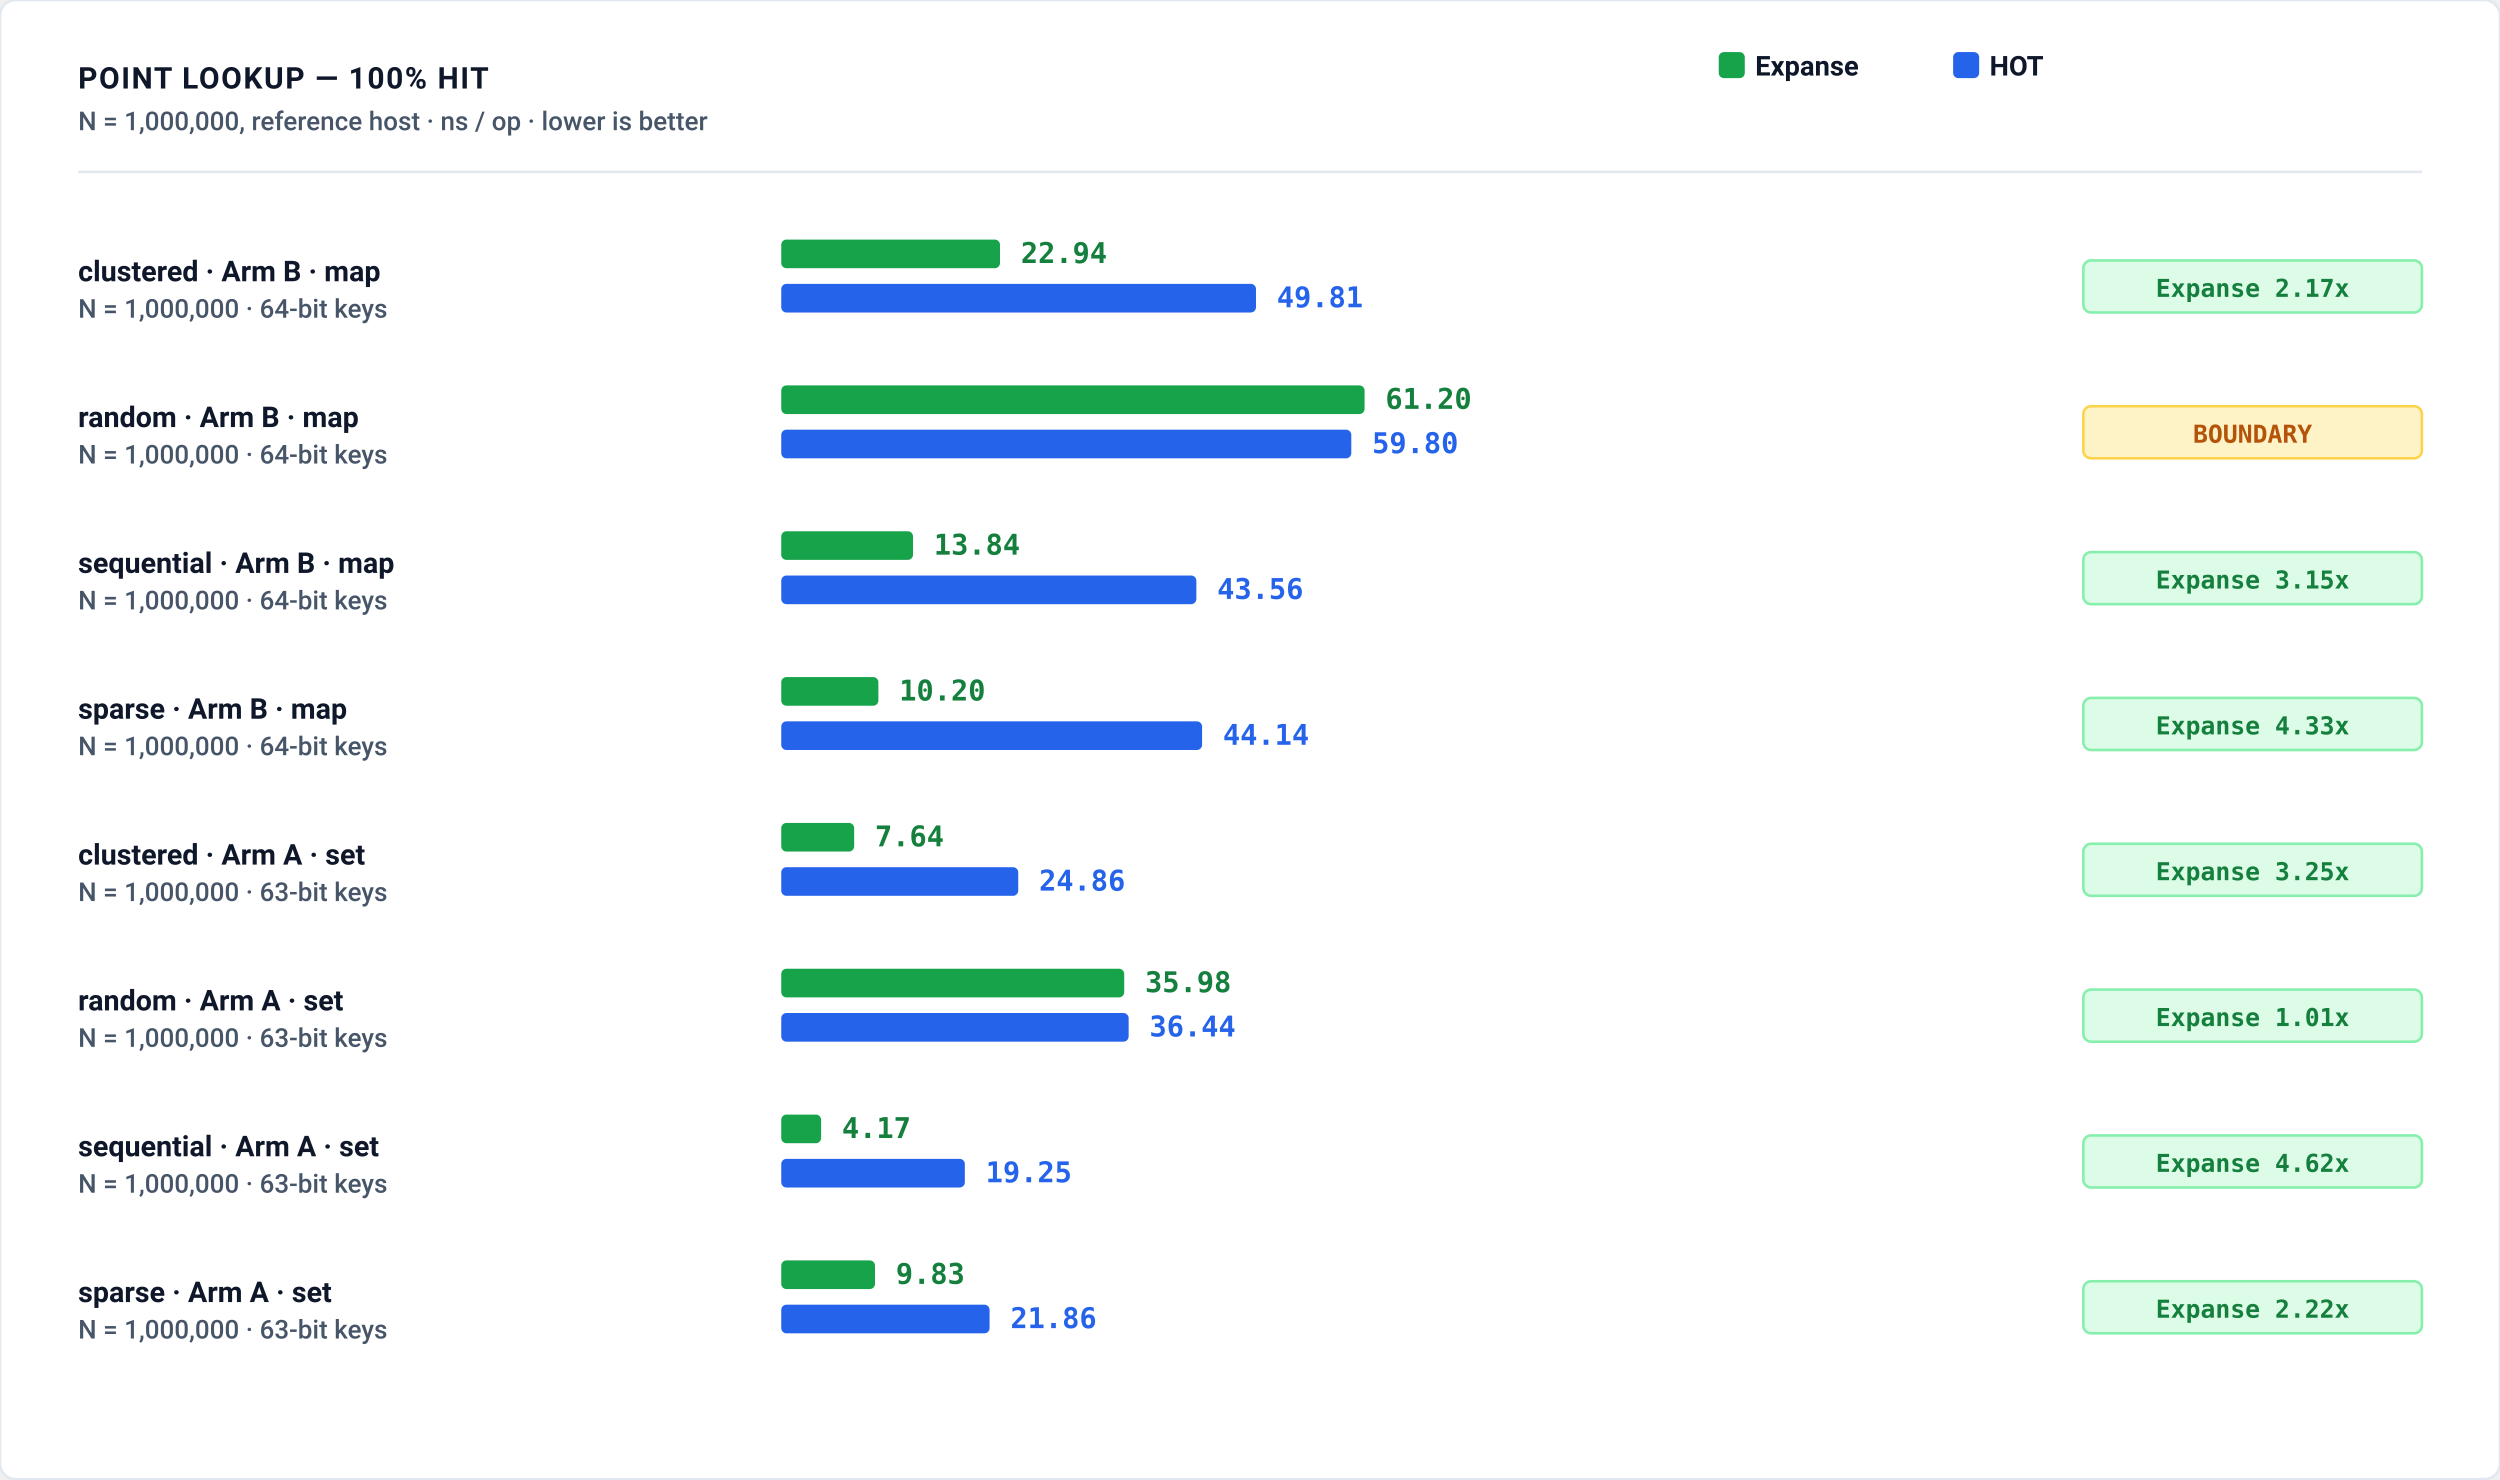
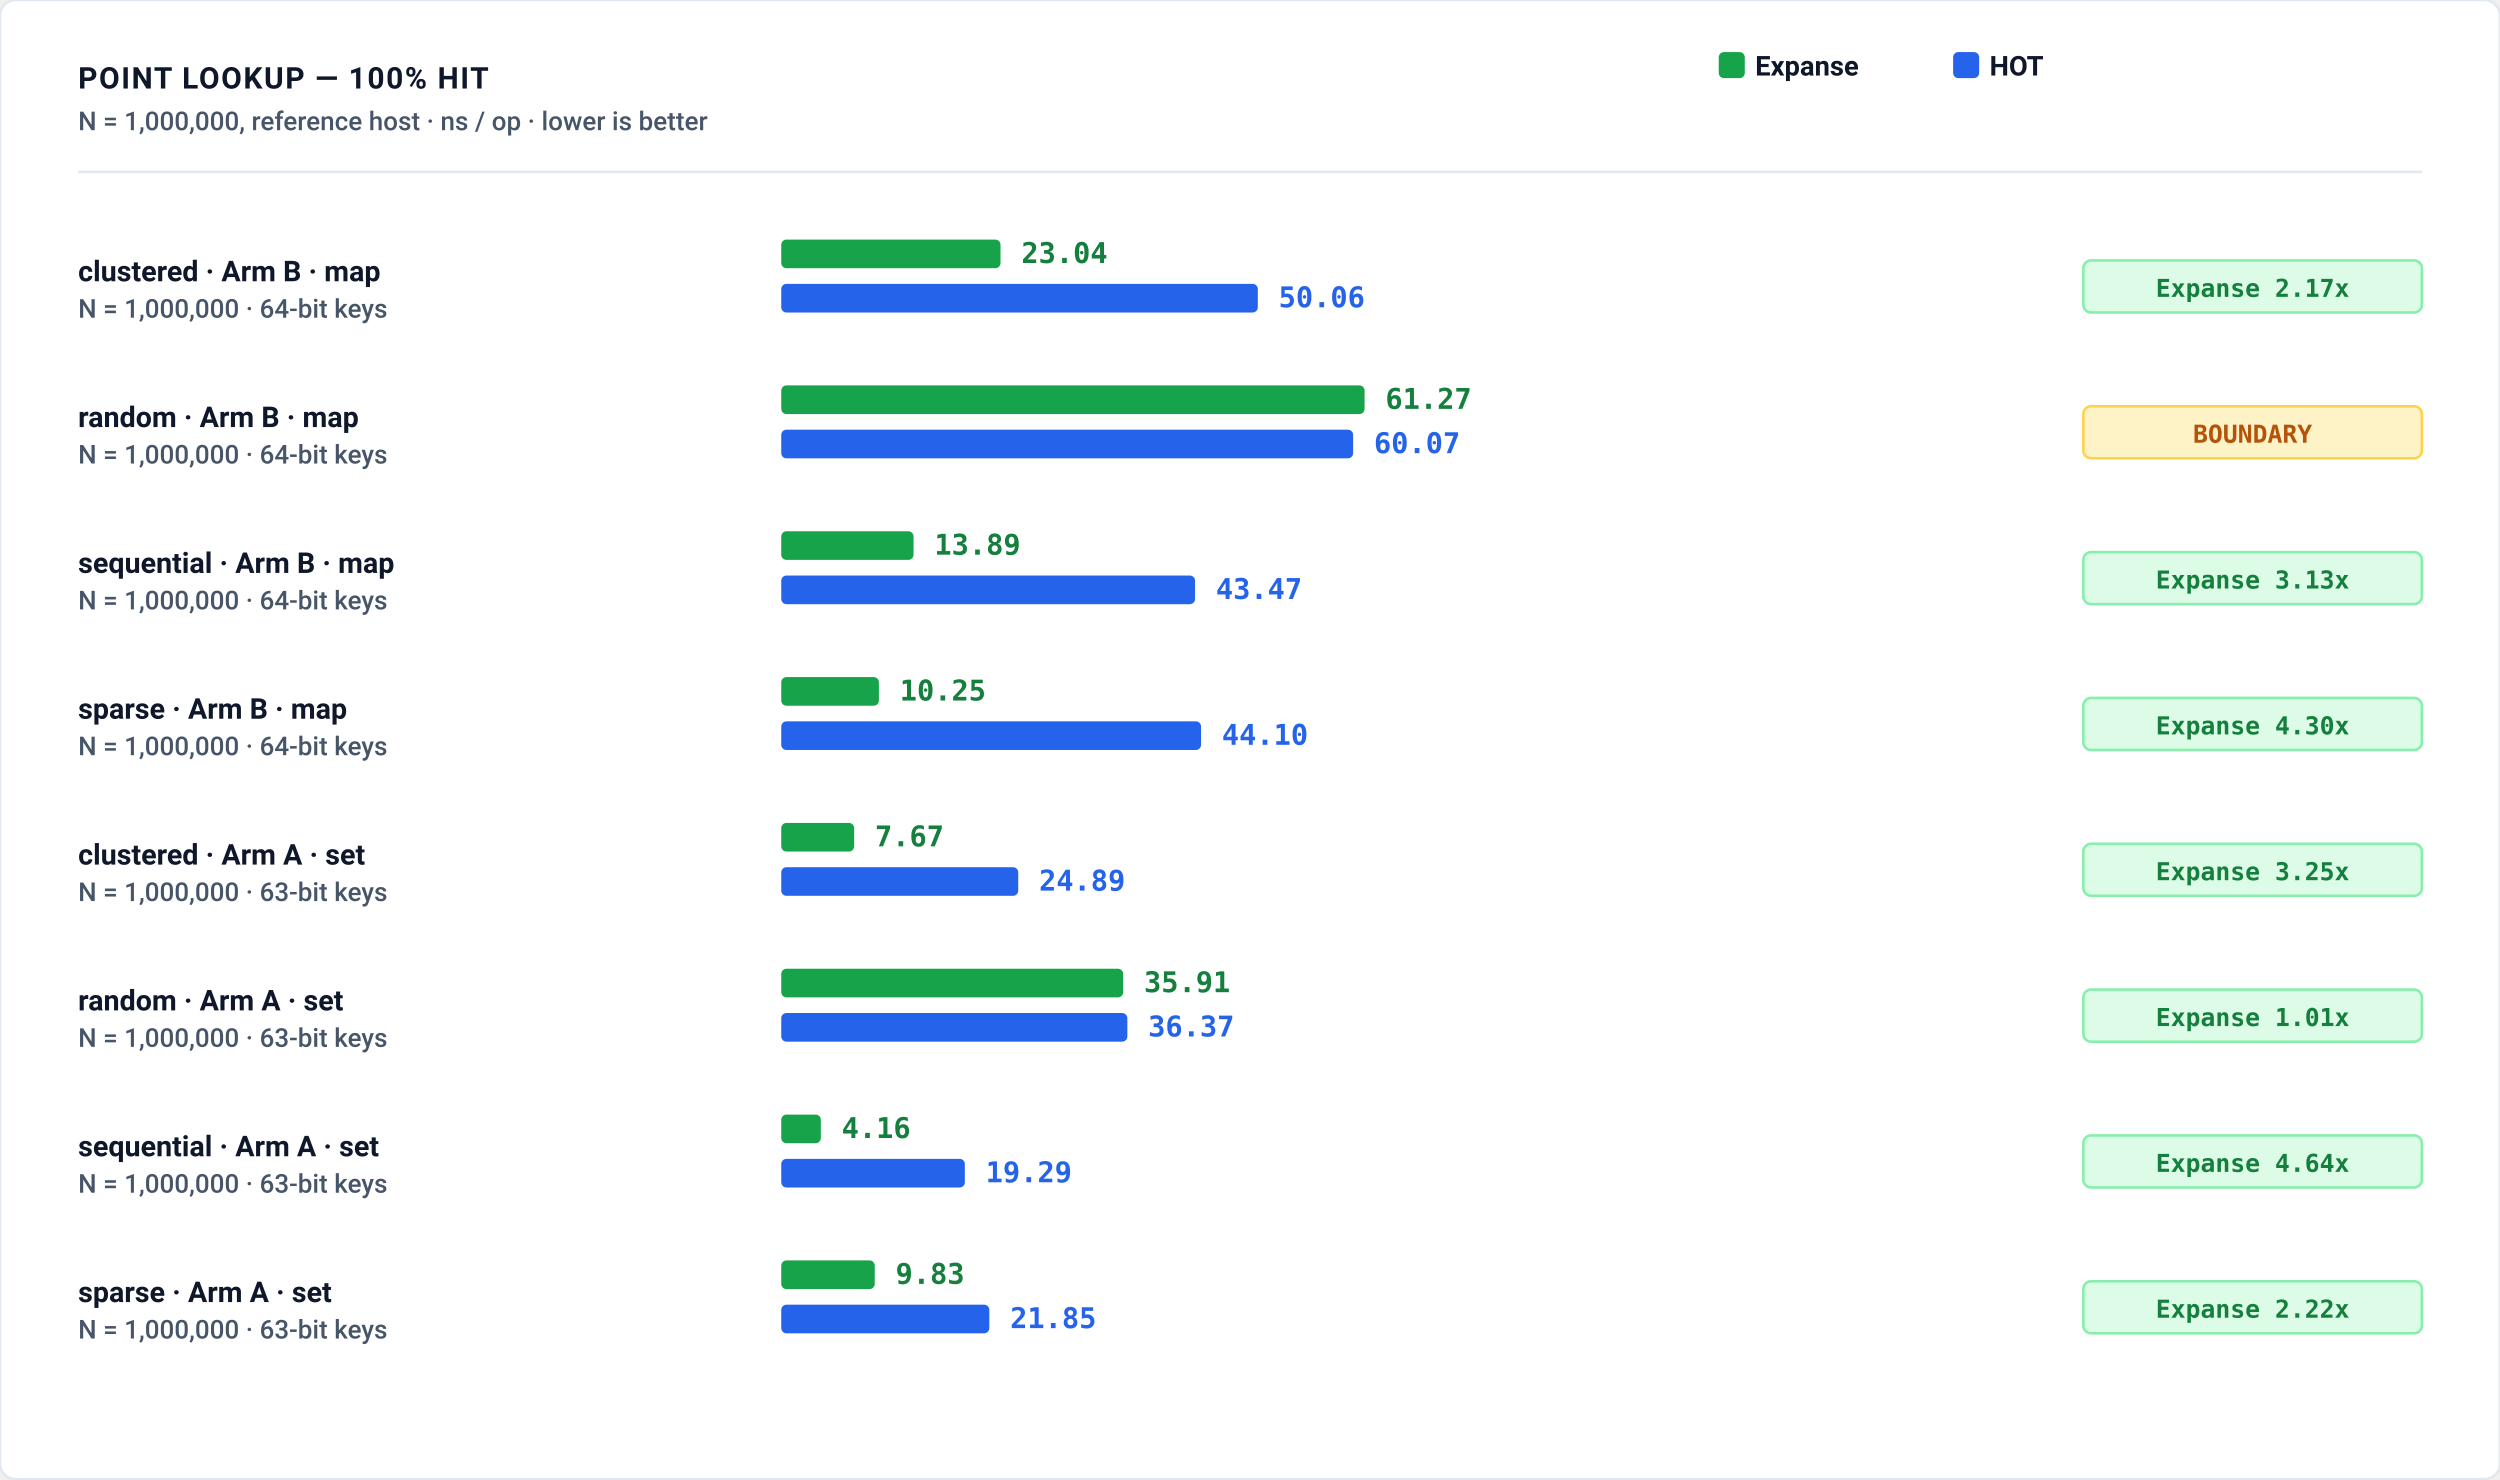
<svg xmlns="http://www.w3.org/2000/svg" role="img" viewBox="0 0 960 568" width="100%" height="100%">
  <defs>
    <style>
      .bg { fill: #ffffff; }
      .border { stroke: #e2e8f0; stroke-width: 1px; fill: none; }
      .grid { stroke: #f1f5f9; stroke-width: 1px; stroke-dasharray: 2,3; }
      .axis { stroke: #cbd5e1; stroke-width: 1.5px; }
      .divider { stroke: #e2e8f0; stroke-width: 1px; }

      .t-title { font-family: -apple-system, BlinkMacSystemFont, "Segoe UI", Roboto, Helvetica, Arial, sans-serif; font-size: 11.5px; font-weight: 700; letter-spacing: 0.6px; fill: #0f172a; text-transform: uppercase; }
      .t-sub { font-family: -apple-system, BlinkMacSystemFont, "Segoe UI", Roboto, Helvetica, Arial, sans-serif; font-size: 10px; font-weight: 500; fill: #475569; }
      .t-unit { font-family: ui-monospace, SFMono-Regular, Menlo, Monaco, Consolas, monospace; font-size: 10px; font-weight: 600; fill: #475569; }
      .t-axis-label { font-family: ui-monospace, SFMono-Regular, Menlo, Monaco, Consolas, monospace; font-size: 9.5px; font-weight: 500; fill: #64748b; }
      .t-bar-label { font-family: -apple-system, BlinkMacSystemFont, "Segoe UI", Roboto, Helvetica, Arial, sans-serif; font-size: 11px; font-weight: 700; fill: #0f172a; }
      .t-legend { font-family: -apple-system, BlinkMacSystemFont, "Segoe UI", Roboto, Helvetica, Arial, sans-serif; font-size: 10.5px; font-weight: 600; fill: #0f172a; }

      .t-val-accent { font-family: ui-monospace, SFMono-Regular, Menlo, Monaco, Consolas, monospace; font-size: 11px; font-weight: 700; fill: #15803d; }
      .t-val-blue { font-family: ui-monospace, SFMono-Regular, Menlo, Monaco, Consolas, monospace; font-size: 11px; font-weight: 600; fill: #2563eb; }
      .t-note { font-family: -apple-system, BlinkMacSystemFont, "Segoe UI", Roboto, Helvetica, Arial, sans-serif; font-size: 9.5px; font-weight: 500; fill: #64748b; }

      .b-expanse { fill: #16a34a; }
      .b-art { fill: #2563eb; }
      .b-hot { fill: #2563eb; }
      .b-btree { fill: #d97706; }
      .b-hashmap { fill: #7c3aed; }

      .badge-win { fill: #dcfce7; stroke: #86efac; stroke-width: 1px; }
      .badge-win-text { font-family: ui-monospace, SFMono-Regular, Menlo, Monaco, Consolas, monospace; font-size: 9.5px; font-weight: 700; fill: #15803d; text-anchor: middle; }
      .badge-loss { fill: #fef3c7; stroke: #fcd34d; stroke-width: 1px; }
      .badge-loss-text { font-family: ui-monospace, SFMono-Regular, Menlo, Monaco, Consolas, monospace; font-size: 9.5px; font-weight: 700; fill: #b45309; text-anchor: middle; }

      @media (prefers-color-scheme: dark) {
        .bg { fill: #0d1117; }
        .border { stroke: #30363d; }
        .grid { stroke: #21262d; }
        .axis { stroke: #484f58; }
        .divider { stroke: #21262d; }
        .t-title { fill: #f0f6fc; }
        .t-sub { fill: #94a3b8; }
        .t-unit { fill: #94a3b8; }
        .t-axis-label { fill: #94a3b8; }
        .t-bar-label { fill: #f8fafc; }
        .t-legend { fill: #f8fafc; }
        .t-val-accent { fill: #4ade80; }
        .t-val-blue { fill: #38bdf8; }
        .t-note { fill: #94a3b8; }
        .b-expanse { fill: #22c55e; }
        .b-art { fill: #3b82f6; }
        .b-hot { fill: #3b82f6; }
        .b-btree { fill: #f59e0b; }
        .b-hashmap { fill: #a855f7; }
        .badge-win { fill: #052e16; stroke: #166534; }
        .badge-win-text { fill: #4ade80; }
        .badge-loss { fill: #451a03; stroke: #92400e; }
        .badge-loss-text { fill: #fbbf24; }
      }

      :root[data-theme="dark"] .bg, [data-theme="dark"] .bg { fill: #0d1117; }
      :root[data-theme="dark"] .border, [data-theme="dark"] .border { stroke: #30363d; }
      :root[data-theme="dark"] .grid, [data-theme="dark"] .grid { stroke: #21262d; }
      :root[data-theme="dark"] .axis, [data-theme="dark"] .axis { stroke: #484f58; }
      :root[data-theme="dark"] .divider, [data-theme="dark"] .divider { stroke: #21262d; }
      :root[data-theme="dark"] .t-title, [data-theme="dark"] .t-title { fill: #f0f6fc; }
      :root[data-theme="dark"] .t-sub, [data-theme="dark"] .t-sub { fill: #94a3b8; }
      :root[data-theme="dark"] .t-unit, [data-theme="dark"] .t-unit { fill: #94a3b8; }
      :root[data-theme="dark"] .t-axis-label, [data-theme="dark"] .t-axis-label { fill: #94a3b8; }
      :root[data-theme="dark"] .t-bar-label, [data-theme="dark"] .t-bar-label { fill: #f8fafc; }
      :root[data-theme="dark"] .t-legend, [data-theme="dark"] .t-legend { fill: #f8fafc; }
      :root[data-theme="dark"] .t-val-accent, [data-theme="dark"] .t-val-accent { fill: #4ade80; }
      :root[data-theme="dark"] .t-val-blue, [data-theme="dark"] .t-val-blue { fill: #38bdf8; }
      :root[data-theme="dark"] .t-note, [data-theme="dark"] .t-note { fill: #94a3b8; }
      :root[data-theme="dark"] .b-expanse, [data-theme="dark"] .b-expanse { fill: #22c55e; }
      :root[data-theme="dark"] .b-art, [data-theme="dark"] .b-art { fill: #3b82f6; }
      :root[data-theme="dark"] .b-hot, [data-theme="dark"] .b-hot { fill: #3b82f6; }
      :root[data-theme="dark"] .b-btree, [data-theme="dark"] .b-btree { fill: #f59e0b; }
      :root[data-theme="dark"] .b-hashmap, [data-theme="dark"] .b-hashmap { fill: #a855f7; }
      :root[data-theme="dark"] .badge-win, [data-theme="dark"] .badge-win { fill: #052e16; stroke: #166534; }
      :root[data-theme="dark"] .badge-win-text, [data-theme="dark"] .badge-win-text { fill: #4ade80; }
      :root[data-theme="dark"] .badge-loss, [data-theme="dark"] .badge-loss { fill: #451a03; stroke: #92400e; }
      :root[data-theme="dark"] .badge-loss-text, [data-theme="dark"] .badge-loss-text { fill: #fbbf24; }
    </style>
  </defs>
  <rect width="100%" height="100%" class="bg" rx="6" />
  <rect width="100%" height="100%" class="border" rx="6" />
  <text x="30" y="34" class="t-title">POINT LOOKUP — 100% HIT</text>
  <text x="30" y="50" class="t-sub">N = 1,000,000, reference host · ns / op · lower is better</text>
  <g transform="translate(660, 20)">
    <rect x="0" y="0" width="10" height="10" rx="2" class="b-expanse" />
    <text x="14" y="9" class="t-legend">Expanse</text>
    <rect x="90" y="0" width="10" height="10" rx="2" class="b-hot" />
    <text x="104" y="9" class="t-legend">HOT</text>
  </g>
  <line x1="30" y1="66" x2="930" y2="66" class="divider" />
  <text x="30" y="108" class="t-bar-label">clustered · Arm B · map</text>
  <text x="30" y="122" class="t-sub">N = 1,000,000 · 64-bit keys</text>
-   <rect x="300" y="92" width="84.0" height="11" rx="2" class="b-expanse" />
-   <text x="392.0" y="101" class="t-val-accent">22.94</text>
-   <rect x="300" y="109" width="182.3" height="11" rx="2" class="b-hot" />
-   <text x="490.3" y="118" class="t-val-blue">49.81</text>
+   <rect x="300" y="92" width="84.2" height="11" rx="2" class="b-expanse" />
+   <text x="392.2" y="101" class="t-val-accent">23.04</text>
+   <rect x="300" y="109" width="183.0" height="11" rx="2" class="b-hot" />
+   <text x="491.0" y="118" class="t-val-blue">50.06</text>
  <rect x="800" y="100" width="130" height="20" rx="3" class="badge-win" />
  <text x="865" y="114" class="badge-win-text">Expanse 2.17x</text>
  <text x="30" y="164" class="t-bar-label">random · Arm B · map</text>
  <text x="30" y="178" class="t-sub">N = 1,000,000 · 64-bit keys</text>
  <rect x="300" y="148" width="224.0" height="11" rx="2" class="b-expanse" />
-   <text x="532.0" y="157" class="t-val-accent">61.20</text>
-   <rect x="300" y="165" width="218.9" height="11" rx="2" class="b-hot" />
-   <text x="526.9" y="174" class="t-val-blue">59.80</text>
+   <text x="532.0" y="157" class="t-val-accent">61.27</text>
+   <rect x="300" y="165" width="219.6" height="11" rx="2" class="b-hot" />
+   <text x="527.6" y="174" class="t-val-blue">60.07</text>
  <rect x="800" y="156" width="130" height="20" rx="3" class="badge-loss" />
  <text x="865" y="170" class="badge-loss-text">BOUNDARY</text>
  <text x="30" y="220" class="t-bar-label">sequential · Arm B · map</text>
  <text x="30" y="234" class="t-sub">N = 1,000,000 · 64-bit keys</text>
-   <rect x="300" y="204" width="50.6" height="11" rx="2" class="b-expanse" />
-   <text x="358.6" y="213" class="t-val-accent">13.84</text>
-   <rect x="300" y="221" width="159.4" height="11" rx="2" class="b-hot" />
-   <text x="467.4" y="230" class="t-val-blue">43.56</text>
+   <rect x="300" y="204" width="50.8" height="11" rx="2" class="b-expanse" />
+   <text x="358.8" y="213" class="t-val-accent">13.89</text>
+   <rect x="300" y="221" width="158.9" height="11" rx="2" class="b-hot" />
+   <text x="466.9" y="230" class="t-val-blue">43.47</text>
  <rect x="800" y="212" width="130" height="20" rx="3" class="badge-win" />
-   <text x="865" y="226" class="badge-win-text">Expanse 3.15x</text>
+   <text x="865" y="226" class="badge-win-text">Expanse 3.13x</text>
  <text x="30" y="276" class="t-bar-label">sparse · Arm B · map</text>
  <text x="30" y="290" class="t-sub">N = 1,000,000 · 64-bit keys</text>
-   <rect x="300" y="260" width="37.3" height="11" rx="2" class="b-expanse" />
-   <text x="345.3" y="269" class="t-val-accent">10.20</text>
-   <rect x="300" y="277" width="161.6" height="11" rx="2" class="b-hot" />
-   <text x="469.6" y="286" class="t-val-blue">44.14</text>
+   <rect x="300" y="260" width="37.5" height="11" rx="2" class="b-expanse" />
+   <text x="345.5" y="269" class="t-val-accent">10.25</text>
+   <rect x="300" y="277" width="161.2" height="11" rx="2" class="b-hot" />
+   <text x="469.2" y="286" class="t-val-blue">44.10</text>
  <rect x="800" y="268" width="130" height="20" rx="3" class="badge-win" />
-   <text x="865" y="282" class="badge-win-text">Expanse 4.33x</text>
+   <text x="865" y="282" class="badge-win-text">Expanse 4.30x</text>
  <text x="30" y="332" class="t-bar-label">clustered · Arm A · set</text>
  <text x="30" y="346" class="t-sub">N = 1,000,000 · 63-bit keys</text>
  <rect x="300" y="316" width="28.0" height="11" rx="2" class="b-expanse" />
-   <text x="336.0" y="325" class="t-val-accent">7.64</text>
+   <text x="336.0" y="325" class="t-val-accent">7.67</text>
  <rect x="300" y="333" width="91.0" height="11" rx="2" class="b-hot" />
-   <text x="399.0" y="342" class="t-val-blue">24.86</text>
+   <text x="399.0" y="342" class="t-val-blue">24.89</text>
  <rect x="800" y="324" width="130" height="20" rx="3" class="badge-win" />
  <text x="865" y="338" class="badge-win-text">Expanse 3.25x</text>
  <text x="30" y="388" class="t-bar-label">random · Arm A · set</text>
  <text x="30" y="402" class="t-sub">N = 1,000,000 · 63-bit keys</text>
-   <rect x="300" y="372" width="131.7" height="11" rx="2" class="b-expanse" />
-   <text x="439.7" y="381" class="t-val-accent">35.98</text>
-   <rect x="300" y="389" width="133.4" height="11" rx="2" class="b-hot" />
-   <text x="441.4" y="398" class="t-val-blue">36.44</text>
+   <rect x="300" y="372" width="131.3" height="11" rx="2" class="b-expanse" />
+   <text x="439.3" y="381" class="t-val-accent">35.91</text>
+   <rect x="300" y="389" width="132.9" height="11" rx="2" class="b-hot" />
+   <text x="440.9" y="398" class="t-val-blue">36.37</text>
  <rect x="800" y="380" width="130" height="20" rx="3" class="badge-win" />
  <text x="865" y="394" class="badge-win-text">Expanse 1.01x</text>
  <text x="30" y="444" class="t-bar-label">sequential · Arm A · set</text>
  <text x="30" y="458" class="t-sub">N = 1,000,000 · 63-bit keys</text>
-   <rect x="300" y="428" width="15.3" height="11" rx="2" class="b-expanse" />
-   <text x="323.3" y="437" class="t-val-accent">4.17</text>
+   <rect x="300" y="428" width="15.2" height="11" rx="2" class="b-expanse" />
+   <text x="323.2" y="437" class="t-val-accent">4.16</text>
  <rect x="300" y="445" width="70.5" height="11" rx="2" class="b-hot" />
-   <text x="378.5" y="454" class="t-val-blue">19.25</text>
+   <text x="378.5" y="454" class="t-val-blue">19.29</text>
  <rect x="800" y="436" width="130" height="20" rx="3" class="badge-win" />
-   <text x="865" y="450" class="badge-win-text">Expanse 4.62x</text>
+   <text x="865" y="450" class="badge-win-text">Expanse 4.64x</text>
  <text x="30" y="500" class="t-bar-label">sparse · Arm A · set</text>
  <text x="30" y="514" class="t-sub">N = 1,000,000 · 63-bit keys</text>
-   <rect x="300" y="484" width="36.0" height="11" rx="2" class="b-expanse" />
-   <text x="344.0" y="493" class="t-val-accent">9.83</text>
-   <rect x="300" y="501" width="80.0" height="11" rx="2" class="b-hot" />
-   <text x="388.0" y="510" class="t-val-blue">21.86</text>
+   <rect x="300" y="484" width="35.9" height="11" rx="2" class="b-expanse" />
+   <text x="343.9" y="493" class="t-val-accent">9.83</text>
+   <rect x="300" y="501" width="79.9" height="11" rx="2" class="b-hot" />
+   <text x="387.9" y="510" class="t-val-blue">21.85</text>
  <rect x="800" y="492" width="130" height="20" rx="3" class="badge-win" />
  <text x="865" y="506" class="badge-win-text">Expanse 2.22x</text>
</svg>
